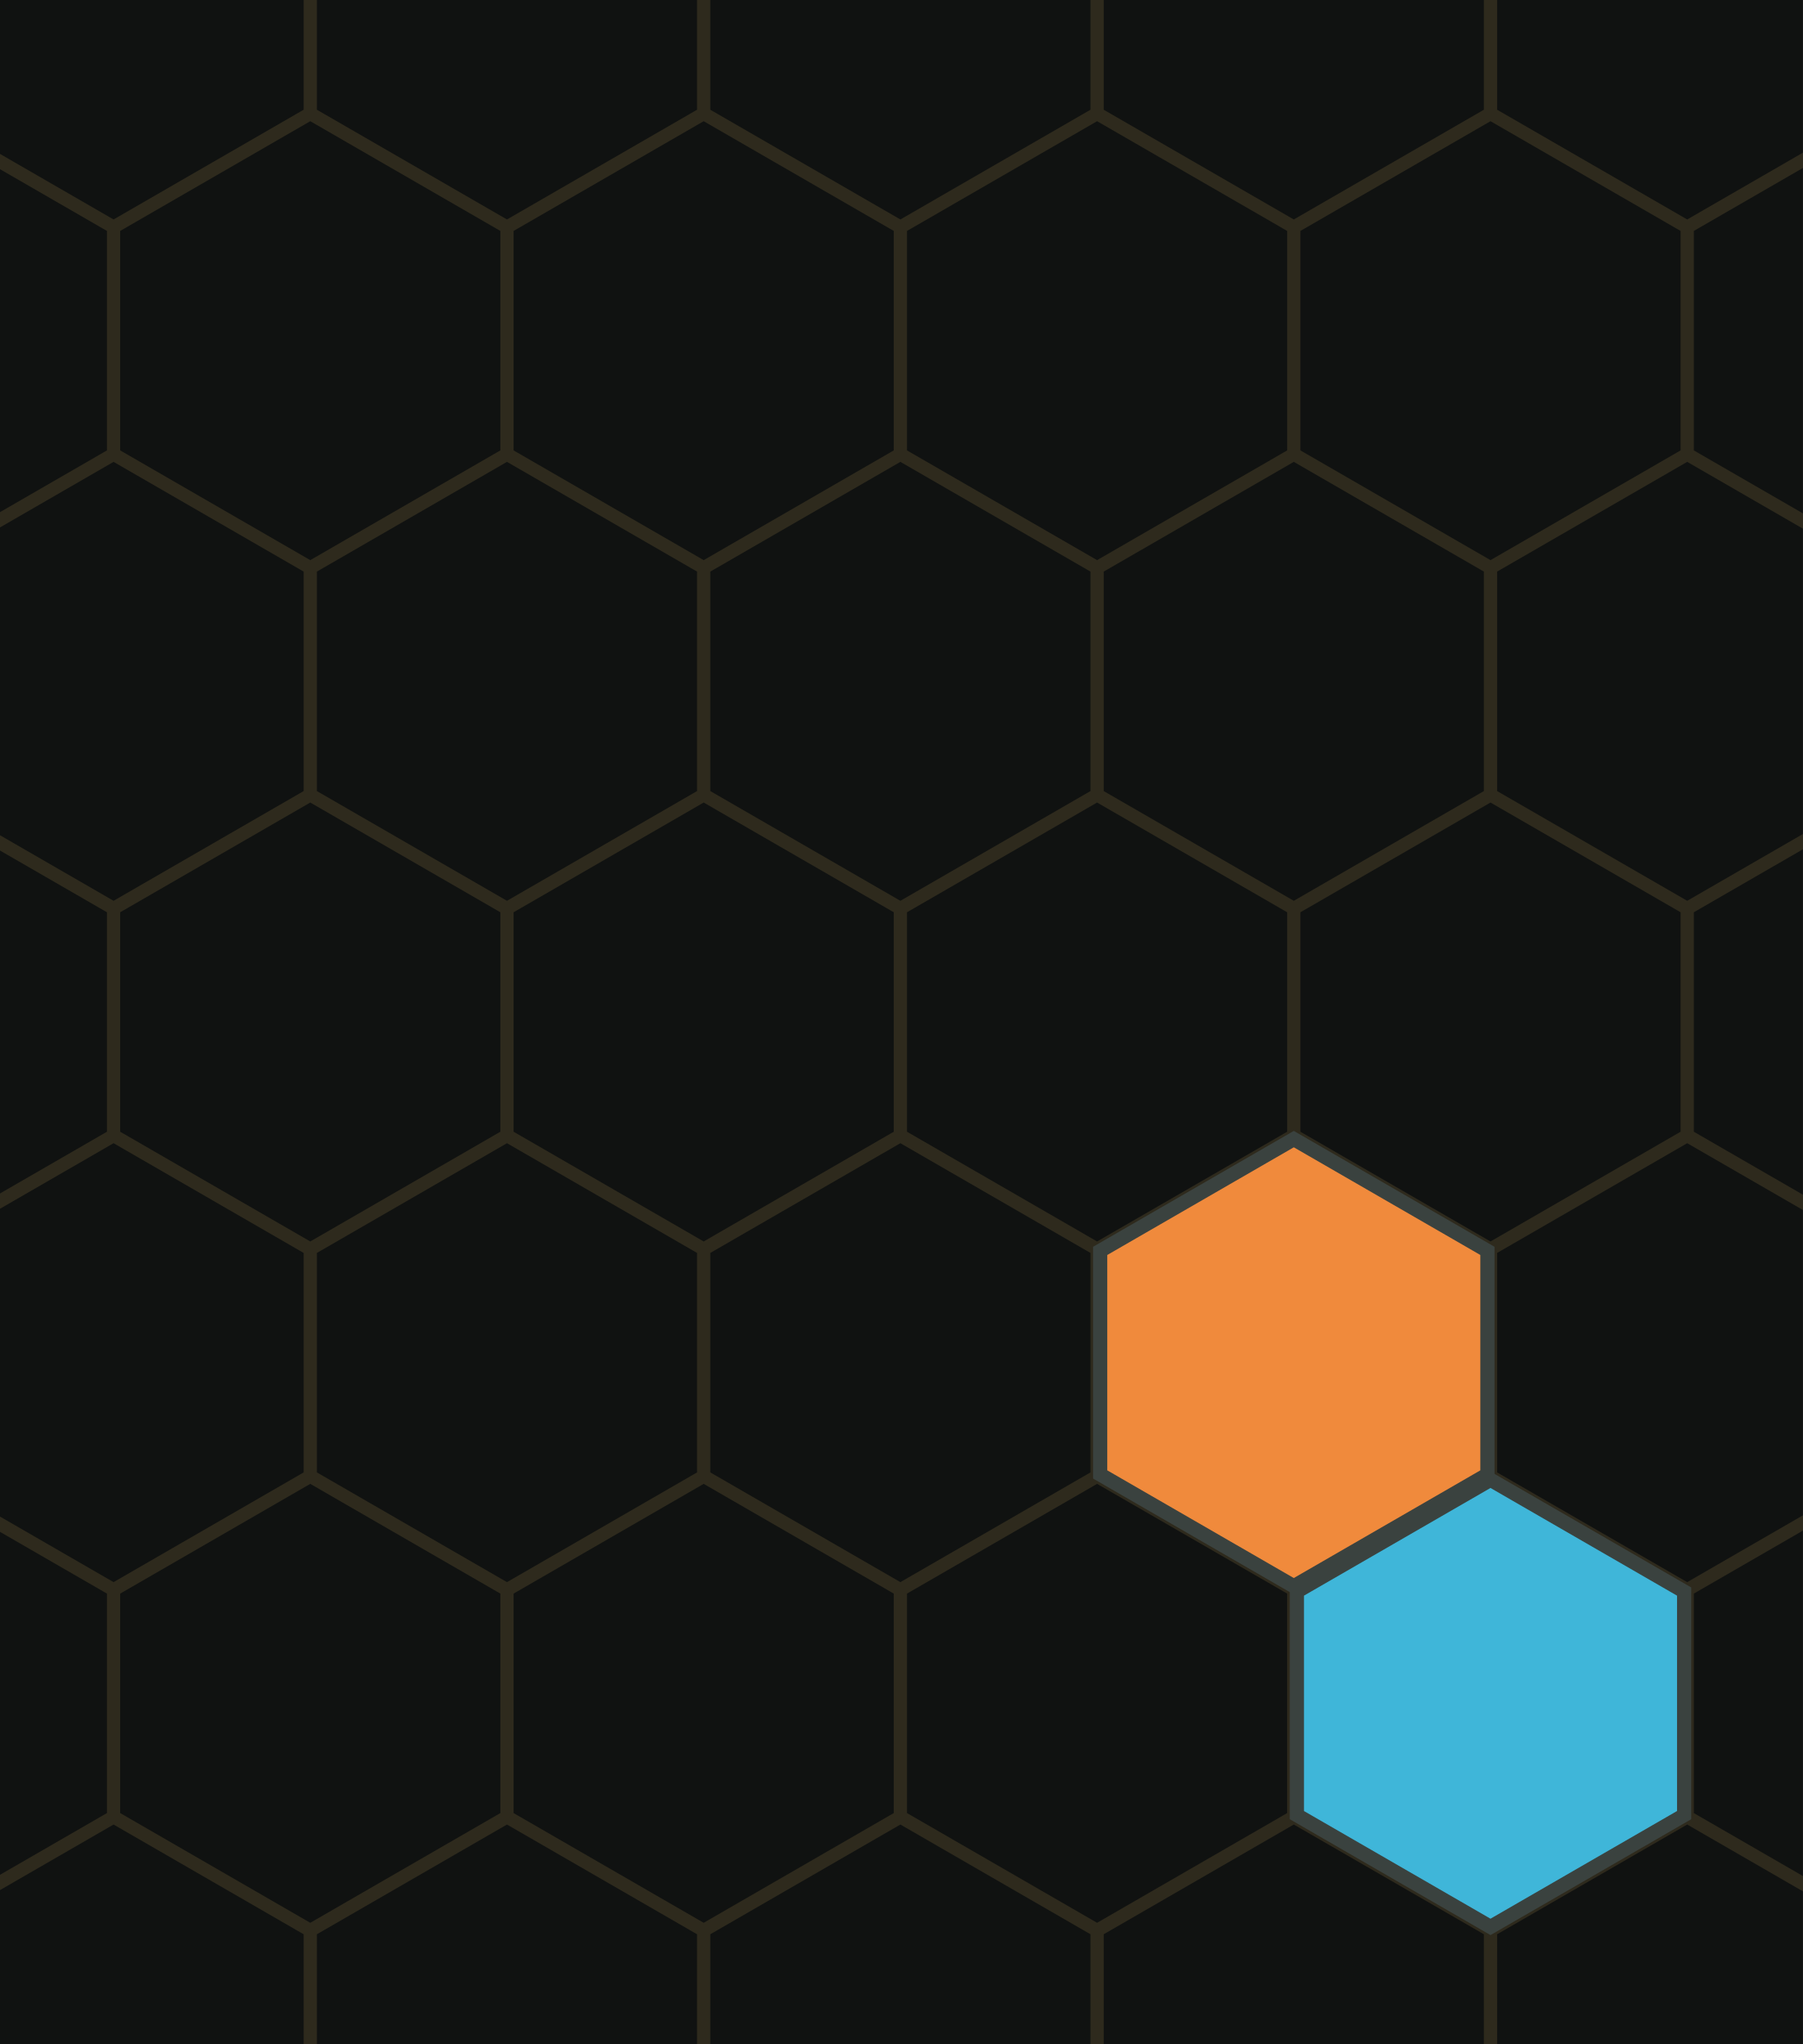
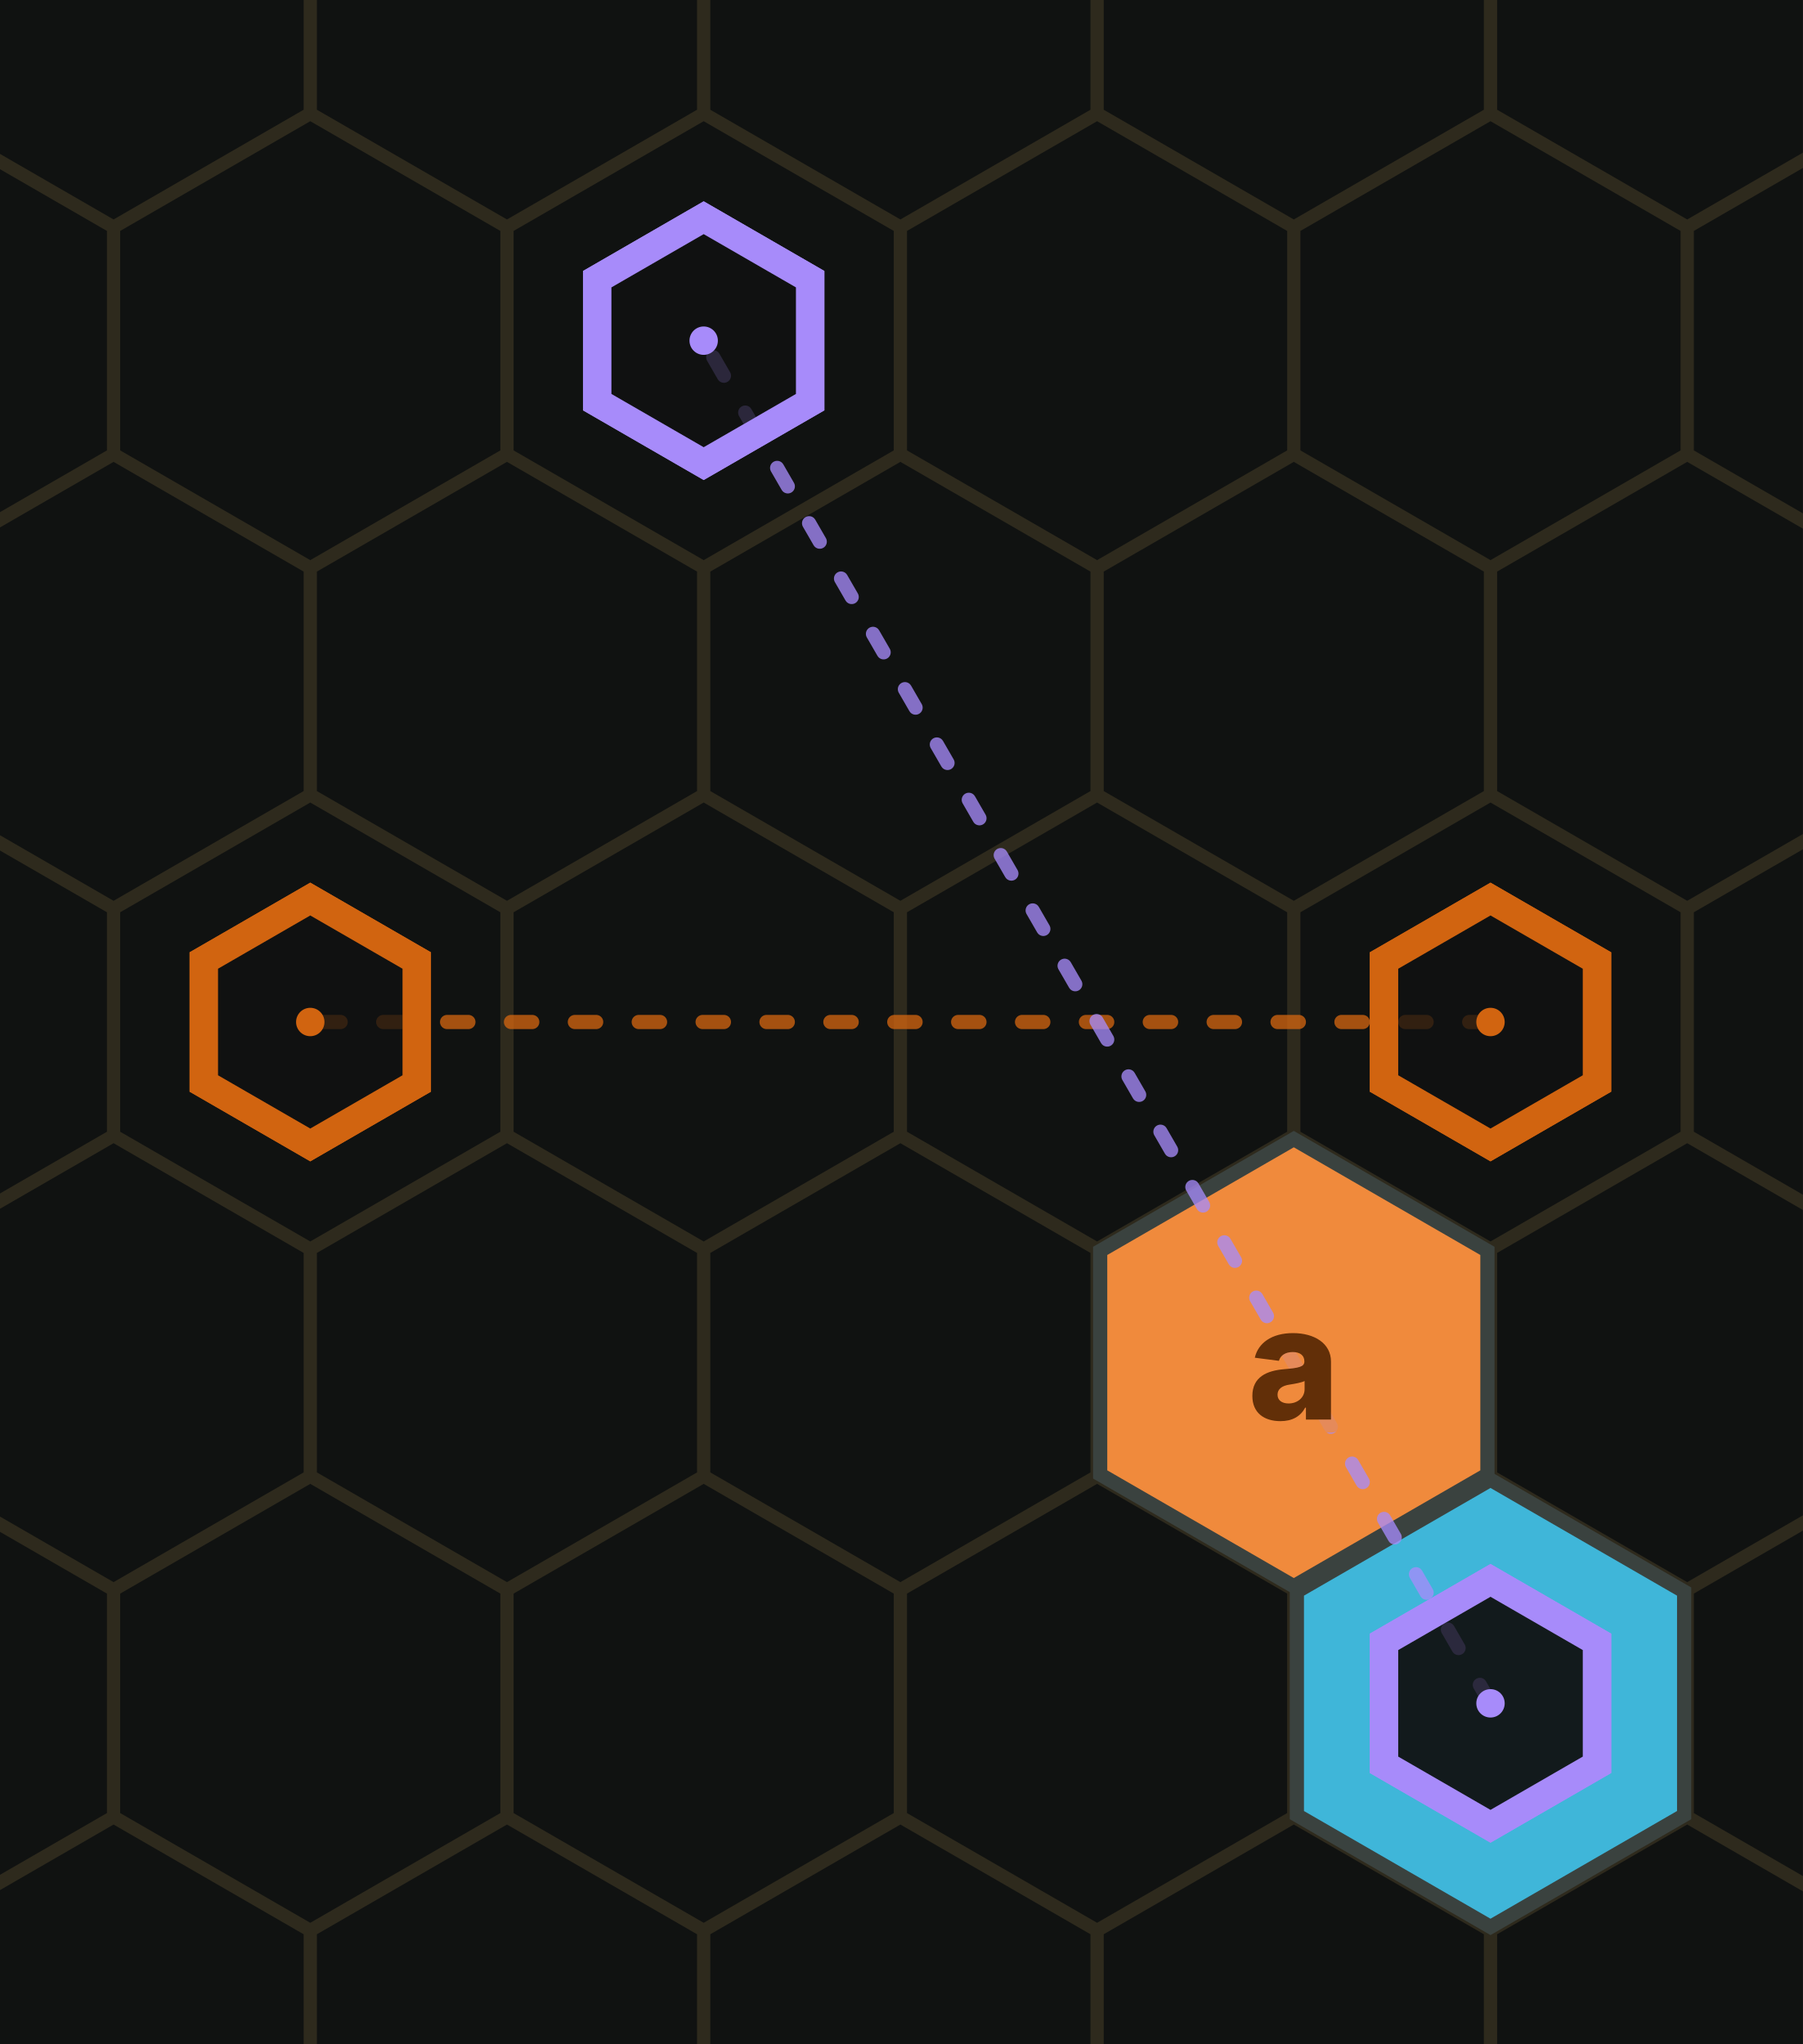
<svg xmlns="http://www.w3.org/2000/svg" viewBox="-309.128 -288.0 508 576">
  <rect x="-309.128" y="-288.0" width="100%" height="100%" fill="rgba(13, 15, 14, 1.0)" />
  <defs>
    <mask x="-309.128" y="-288.0" width="100%" height="100%" id="full-mask" mask-type="luminance" maskUnits="userSpaceOnUse">
      <rect x="-309.128" y="-288.0" width="100%" height="100%" fill="rgba(255, 255, 255, 1.0)" />
+     </mask>
+     <mask x="-309.128" y="-288.0" width="100%" height="100%" id="text-mask-1" mask-type="luminance" maskUnits="userSpaceOnUse">
+       <rect x="-309.128" y="-288.0" width="100%" height="100%" fill="rgba(255, 255, 255, 1.0)" />
+       <text stroke="rgba(51, 51, 51, 1.0)" stroke-width="7.35" stroke-linecap="round" stroke-linejoin="round" font-weight="800" font-family="system-ui, -apple-system, BlinkMacSystemFont, sans-serif" font-size="44.1px" text-anchor="middle" dominant-baseline="central" x="55.426" y="96.0">a</text>
+       <text fill="rgba(0, 0, 0, 1.0)" font-weight="800" font-family="system-ui, -apple-system, BlinkMacSystemFont, sans-serif" font-size="44.1px" text-anchor="middle" dominant-baseline="central" x="55.426" y="96.0">a</text>
    </mask>
  </defs>
  <g mask="url(#full-mask)">
    <polygon points="-222.569,-319.5 -222.569,-256.5 -277.128,-225.0 -331.688,-256.5 -331.688,-319.5 -277.128,-351.0" fill="rgba(16, 18, 17, 1.0)" stroke="rgba(46, 42, 29, 1.0)" stroke-width="2.0" />
    <polygon points="-111.717,-319.5 -111.717,-256.5 -166.277,-225.0 -220.836,-256.5 -220.836,-319.5 -166.277,-351.0" fill="rgba(16, 18, 17, 1.0)" stroke="rgba(46, 42, 29, 1.0)" stroke-width="2.0" />
    <polygon points="-0.866,-319.5 -0.866,-256.5 -55.426,-225.0 -109.985,-256.5 -109.985,-319.5 -55.426,-351.0" fill="rgba(16, 18, 17, 1.0)" stroke="rgba(46, 42, 29, 1.0)" stroke-width="2.0" />
    <polygon points="109.985,-319.5 109.985,-256.5 55.426,-225.0 0.866,-256.5 0.866,-319.5 55.426,-351.0" fill="rgba(16, 18, 17, 1.0)" stroke="rgba(46, 42, 29, 1.0)" stroke-width="2.0" />
    <polygon points="220.836,-319.5 220.836,-256.5 166.277,-225.0 111.717,-256.5 111.717,-319.5 166.277,-351.0" fill="rgba(16, 18, 17, 1.0)" stroke="rgba(46, 42, 29, 1.0)" stroke-width="2.0" />
    <polygon points="-277.994,-223.5 -277.994,-160.5 -332.554,-129.0 -387.113,-160.5 -387.113,-223.5 -332.554,-255.0" fill="rgba(16, 18, 17, 1.0)" stroke="rgba(46, 42, 29, 1.0)" stroke-width="2.0" />
    <polygon points="-167.143,-223.5 -167.143,-160.5 -221.703,-129.0 -276.262,-160.5 -276.262,-223.5 -221.703,-255.0" fill="rgba(16, 18, 17, 1.0)" stroke="rgba(46, 42, 29, 1.0)" stroke-width="2.0" />
    <polygon points="-56.292,-223.5 -56.292,-160.5 -110.851,-129.0 -165.411,-160.5 -165.411,-223.5 -110.851,-255.0" fill="rgba(16, 18, 17, 1.0)" stroke="rgba(46, 42, 29, 1.0)" stroke-width="2.0" />
    <polygon points="54.56,-223.5 54.56,-160.5 3.857637417314163E-15,-129.0 -54.56,-160.5 -54.56,-223.5 -1.1572912251942487E-14,-255.0" fill="rgba(16, 18, 17, 1.0)" stroke="rgba(46, 42, 29, 1.0)" stroke-width="2.0" />
    <polygon points="165.411,-223.5 165.411,-160.5 110.851,-129.0 56.292,-160.5 56.292,-223.5 110.851,-255.0" fill="rgba(16, 18, 17, 1.0)" stroke="rgba(46, 42, 29, 1.0)" stroke-width="2.0" />
    <polygon points="276.262,-223.5 276.262,-160.5 221.703,-129.0 167.143,-160.5 167.143,-223.5 221.703,-255.0" fill="rgba(16, 18, 17, 1.0)" stroke="rgba(46, 42, 29, 1.0)" stroke-width="2.0" />
    <polygon points="-222.569,-127.5 -222.569,-64.5 -277.128,-33.0 -331.688,-64.5 -331.688,-127.5 -277.128,-159.0" fill="rgba(16, 18, 17, 1.0)" stroke="rgba(46, 42, 29, 1.0)" stroke-width="2.0" />
    <polygon points="-111.717,-127.5 -111.717,-64.5 -166.277,-33.0 -220.836,-64.5 -220.836,-127.5 -166.277,-159.0" fill="rgba(16, 18, 17, 1.0)" stroke="rgba(46, 42, 29, 1.0)" stroke-width="2.0" />
    <polygon points="-0.866,-127.5 -0.866,-64.5 -55.426,-33.0 -109.985,-64.5 -109.985,-127.5 -55.426,-159.0" fill="rgba(16, 18, 17, 1.0)" stroke="rgba(46, 42, 29, 1.0)" stroke-width="2.0" />
    <polygon points="109.985,-127.5 109.985,-64.5 55.426,-33.0 0.866,-64.5 0.866,-127.5 55.426,-159.0" fill="rgba(16, 18, 17, 1.0)" stroke="rgba(46, 42, 29, 1.0)" stroke-width="2.0" />
    <polygon points="220.836,-127.5 220.836,-64.5 166.277,-33.0 111.717,-64.5 111.717,-127.5 166.277,-159.0" fill="rgba(16, 18, 17, 1.0)" stroke="rgba(46, 42, 29, 1.0)" stroke-width="2.0" />
    <polygon points="-277.994,-31.5 -277.994,31.5 -332.554,63.0 -387.113,31.5 -387.113,-31.5 -332.554,-63.0" fill="rgba(16, 18, 17, 1.0)" stroke="rgba(46, 42, 29, 1.0)" stroke-width="2.0" />
    <polygon points="-167.143,-31.5 -167.143,31.5 -221.703,63.0 -276.262,31.5 -276.262,-31.5 -221.703,-63.0" fill="rgba(16, 18, 17, 1.0)" stroke="rgba(46, 42, 29, 1.0)" stroke-width="2.0" />
    <polygon points="-56.292,-31.5 -56.292,31.5 -110.851,63.0 -165.411,31.5 -165.411,-31.5 -110.851,-63.0" fill="rgba(16, 18, 17, 1.0)" stroke="rgba(46, 42, 29, 1.0)" stroke-width="2.0" />
    <polygon points="54.56,-31.5 54.56,31.5 3.857637417314163E-15,63.0 -54.56,31.5 -54.56,-31.5 -1.1572912251942487E-14,-63.0" fill="rgba(16, 18, 17, 1.0)" stroke="rgba(46, 42, 29, 1.0)" stroke-width="2.0" />
    <polygon points="165.411,-31.5 165.411,31.5 110.851,63.0 56.292,31.5 56.292,-31.5 110.851,-63.0" fill="rgba(16, 18, 17, 1.0)" stroke="rgba(46, 42, 29, 1.0)" stroke-width="2.0" />
    <polygon points="276.262,-31.5 276.262,31.5 221.703,63.0 167.143,31.5 167.143,-31.5 221.703,-63.0" fill="rgba(16, 18, 17, 1.0)" stroke="rgba(46, 42, 29, 1.0)" stroke-width="2.0" />
    <polygon points="-222.569,64.5 -222.569,127.5 -277.128,159.0 -331.688,127.5 -331.688,64.5 -277.128,33.0" fill="rgba(16, 18, 17, 1.0)" stroke="rgba(46, 42, 29, 1.0)" stroke-width="2.0" />
    <polygon points="-111.717,64.5 -111.717,127.5 -166.277,159.0 -220.836,127.5 -220.836,64.5 -166.277,33.0" fill="rgba(16, 18, 17, 1.0)" stroke="rgba(46, 42, 29, 1.0)" stroke-width="2.0" />
    <polygon points="-0.866,64.5 -0.866,127.5 -55.426,159.0 -109.985,127.5 -109.985,64.5 -55.426,33.0" fill="rgba(16, 18, 17, 1.0)" stroke="rgba(46, 42, 29, 1.0)" stroke-width="2.0" />
    <polygon points="109.985,64.5 109.985,127.5 55.426,159.0 0.866,127.5 0.866,64.5 55.426,33.0" fill="rgba(240, 138, 60, 1.0)" stroke="rgba(46, 42, 29, 1.0)" stroke-width="2.0" />
+     <text fill="rgba(98, 47, 8, 1.0)" font-weight="800" font-family="system-ui, -apple-system, BlinkMacSystemFont, sans-serif" font-size="44.1px" text-anchor="middle" dominant-baseline="central" x="55.426" y="96.0">a</text>
    <polygon points="220.836,64.5 220.836,127.5 166.277,159.0 111.717,127.5 111.717,64.5 166.277,33.0" fill="rgba(16, 18, 17, 1.0)" stroke="rgba(46, 42, 29, 1.0)" stroke-width="2.0" />
    <polygon points="-277.994,160.5 -277.994,223.5 -332.554,255.0 -387.113,223.5 -387.113,160.5 -332.554,129.0" fill="rgba(16, 18, 17, 1.0)" stroke="rgba(46, 42, 29, 1.0)" stroke-width="2.0" />
    <polygon points="-167.143,160.5 -167.143,223.5 -221.703,255.0 -276.262,223.5 -276.262,160.5 -221.703,129.0" fill="rgba(16, 18, 17, 1.0)" stroke="rgba(46, 42, 29, 1.0)" stroke-width="2.0" />
    <polygon points="-56.292,160.5 -56.292,223.5 -110.851,255.0 -165.411,223.5 -165.411,160.5 -110.851,129.0" fill="rgba(16, 18, 17, 1.0)" stroke="rgba(46, 42, 29, 1.0)" stroke-width="2.0" />
    <polygon points="54.56,160.5 54.56,223.5 3.857637417314163E-15,255.0 -54.56,223.5 -54.56,160.5 -1.1572912251942487E-14,129.0" fill="rgba(16, 18, 17, 1.0)" stroke="rgba(46, 42, 29, 1.0)" stroke-width="2.0" />
    <polygon points="165.411,160.5 165.411,223.5 110.851,255.0 56.292,223.5 56.292,160.5 110.851,129.0" fill="rgba(63, 182, 217, 1.0)" stroke="rgba(46, 42, 29, 1.0)" stroke-width="2.0" />
    <polygon points="276.262,160.5 276.262,223.5 221.703,255.0 167.143,223.5 167.143,160.5 221.703,129.0" fill="rgba(16, 18, 17, 1.0)" stroke="rgba(46, 42, 29, 1.0)" stroke-width="2.0" />
    <polygon points="-222.569,256.5 -222.569,319.5 -277.128,351.0 -331.688,319.5 -331.688,256.5 -277.128,225.0" fill="rgba(16, 18, 17, 1.0)" stroke="rgba(46, 42, 29, 1.0)" stroke-width="2.0" />
    <polygon points="-111.717,256.5 -111.717,319.5 -166.277,351.0 -220.836,319.5 -220.836,256.5 -166.277,225.0" fill="rgba(16, 18, 17, 1.0)" stroke="rgba(46, 42, 29, 1.0)" stroke-width="2.0" />
    <polygon points="-0.866,256.5 -0.866,319.5 -55.426,351.0 -109.985,319.5 -109.985,256.5 -55.426,225.0" fill="rgba(16, 18, 17, 1.0)" stroke="rgba(46, 42, 29, 1.0)" stroke-width="2.0" />
    <polygon points="109.985,256.5 109.985,319.5 55.426,351.0 0.866,319.5 0.866,256.5 55.426,225.0" fill="rgba(16, 18, 17, 1.0)" stroke="rgba(46, 42, 29, 1.0)" stroke-width="2.0" />
    <polygon points="220.836,256.5 220.836,319.5 166.277,351.0 111.717,319.5 111.717,256.5 166.277,225.0" fill="rgba(16, 18, 17, 1.0)" stroke="rgba(46, 42, 29, 1.0)" stroke-width="2.0" />
    <polygon points="109.985,64.5 109.985,127.5 55.426,159.0 0.866,127.5 0.866,64.5 55.426,33.0" fill="rgba(0, 0, 0, 0.0)" stroke="rgba(58, 66, 63, 1.0)" stroke-width="4.0" />
    <polygon points="165.411,160.5 165.411,223.5 110.851,255.0 56.292,223.5 56.292,160.5 110.851,129.0" fill="rgba(0, 0, 0, 0.0)" stroke="rgba(58, 66, 63, 1.0)" stroke-width="4.0" />
+     <polygon points="140.859,-17.325 140.859,17.325 110.851,34.65 80.843,17.325 80.843,-17.325 110.851,-34.65" fill="rgba(16, 18, 17, 0.769)" stroke="rgba(209, 100, 16, 1.0)" stroke-width="8.0" />
+     <polygon points="-191.695,-17.325 -191.695,17.325 -221.703,34.65 -251.71,17.325 -251.71,-17.325 -221.703,-34.65" fill="rgba(16, 18, 17, 0.769)" stroke="rgba(209, 100, 16, 1.0)" stroke-width="8.0" />
+     <line x1="110.851" y1="0.0" x2="-221.703" y2="0.0" stroke="rgba(209, 100, 16, 0.769)" stroke-width="4.0" stroke-linecap="round" stroke-dasharray="6.0 12.0" mask="url(#text-mask-1)" />
+     <polygon points="140.859,-17.325 140.859,17.325 110.851,34.65 80.843,17.325 80.843,-17.325 110.851,-34.65" fill="rgba(16, 18, 17, 0.769)" stroke="rgba(209, 100, 16, 1.0)" stroke-width="8.0" />
+     <circle cx="110.851" cy="0.0" fill="rgba(209, 100, 16, 1.0)" r="4.0" mask="url(#text-mask-1)" />
+     <polygon points="-191.695,-17.325 -191.695,17.325 -221.703,34.65 -251.71,17.325 -251.71,-17.325 -221.703,-34.65" fill="rgba(16, 18, 17, 0.769)" stroke="rgba(209, 100, 16, 1.0)" stroke-width="8.0" />
+     <circle cx="-221.703" cy="0.0" fill="rgba(209, 100, 16, 1.0)" r="4.0" mask="url(#text-mask-1)" />
+     <polygon points="140.859,174.675 140.859,209.325 110.851,226.65 80.843,209.325 80.843,174.675 110.851,157.35" fill="rgba(16, 18, 17, 0.769)" stroke="rgba(167, 139, 250, 1.0)" stroke-width="8.0" />
+     <polygon points="-80.843,-209.325 -80.843,-174.675 -110.851,-157.35 -140.859,-174.675 -140.859,-209.325 -110.851,-226.65" fill="rgba(16, 18, 17, 0.769)" stroke="rgba(167, 139, 250, 1.0)" stroke-width="8.0" />
+     <line x1="110.851" y1="192.0" x2="-110.851" y2="-192.0" stroke="rgba(167, 139, 250, 0.769)" stroke-width="4.0" stroke-linecap="round" stroke-dasharray="6.0 12.0" mask="url(#text-mask-1)" />
+     <polygon points="140.859,174.675 140.859,209.325 110.851,226.65 80.843,209.325 80.843,174.675 110.851,157.35" fill="rgba(16, 18, 17, 0.769)" stroke="rgba(167, 139, 250, 1.0)" stroke-width="8.0" />
+     <circle cx="110.851" cy="192.0" fill="rgba(167, 139, 250, 1.0)" r="4.0" mask="url(#text-mask-1)" />
+     <polygon points="-80.843,-209.325 -80.843,-174.675 -110.851,-157.35 -140.859,-174.675 -140.859,-209.325 -110.851,-226.65" fill="rgba(16, 18, 17, 0.769)" stroke="rgba(167, 139, 250, 1.0)" stroke-width="8.0" />
+     <circle cx="-110.851" cy="-192.0" fill="rgba(167, 139, 250, 1.0)" r="4.0" mask="url(#text-mask-1)" />
  </g>
</svg>
